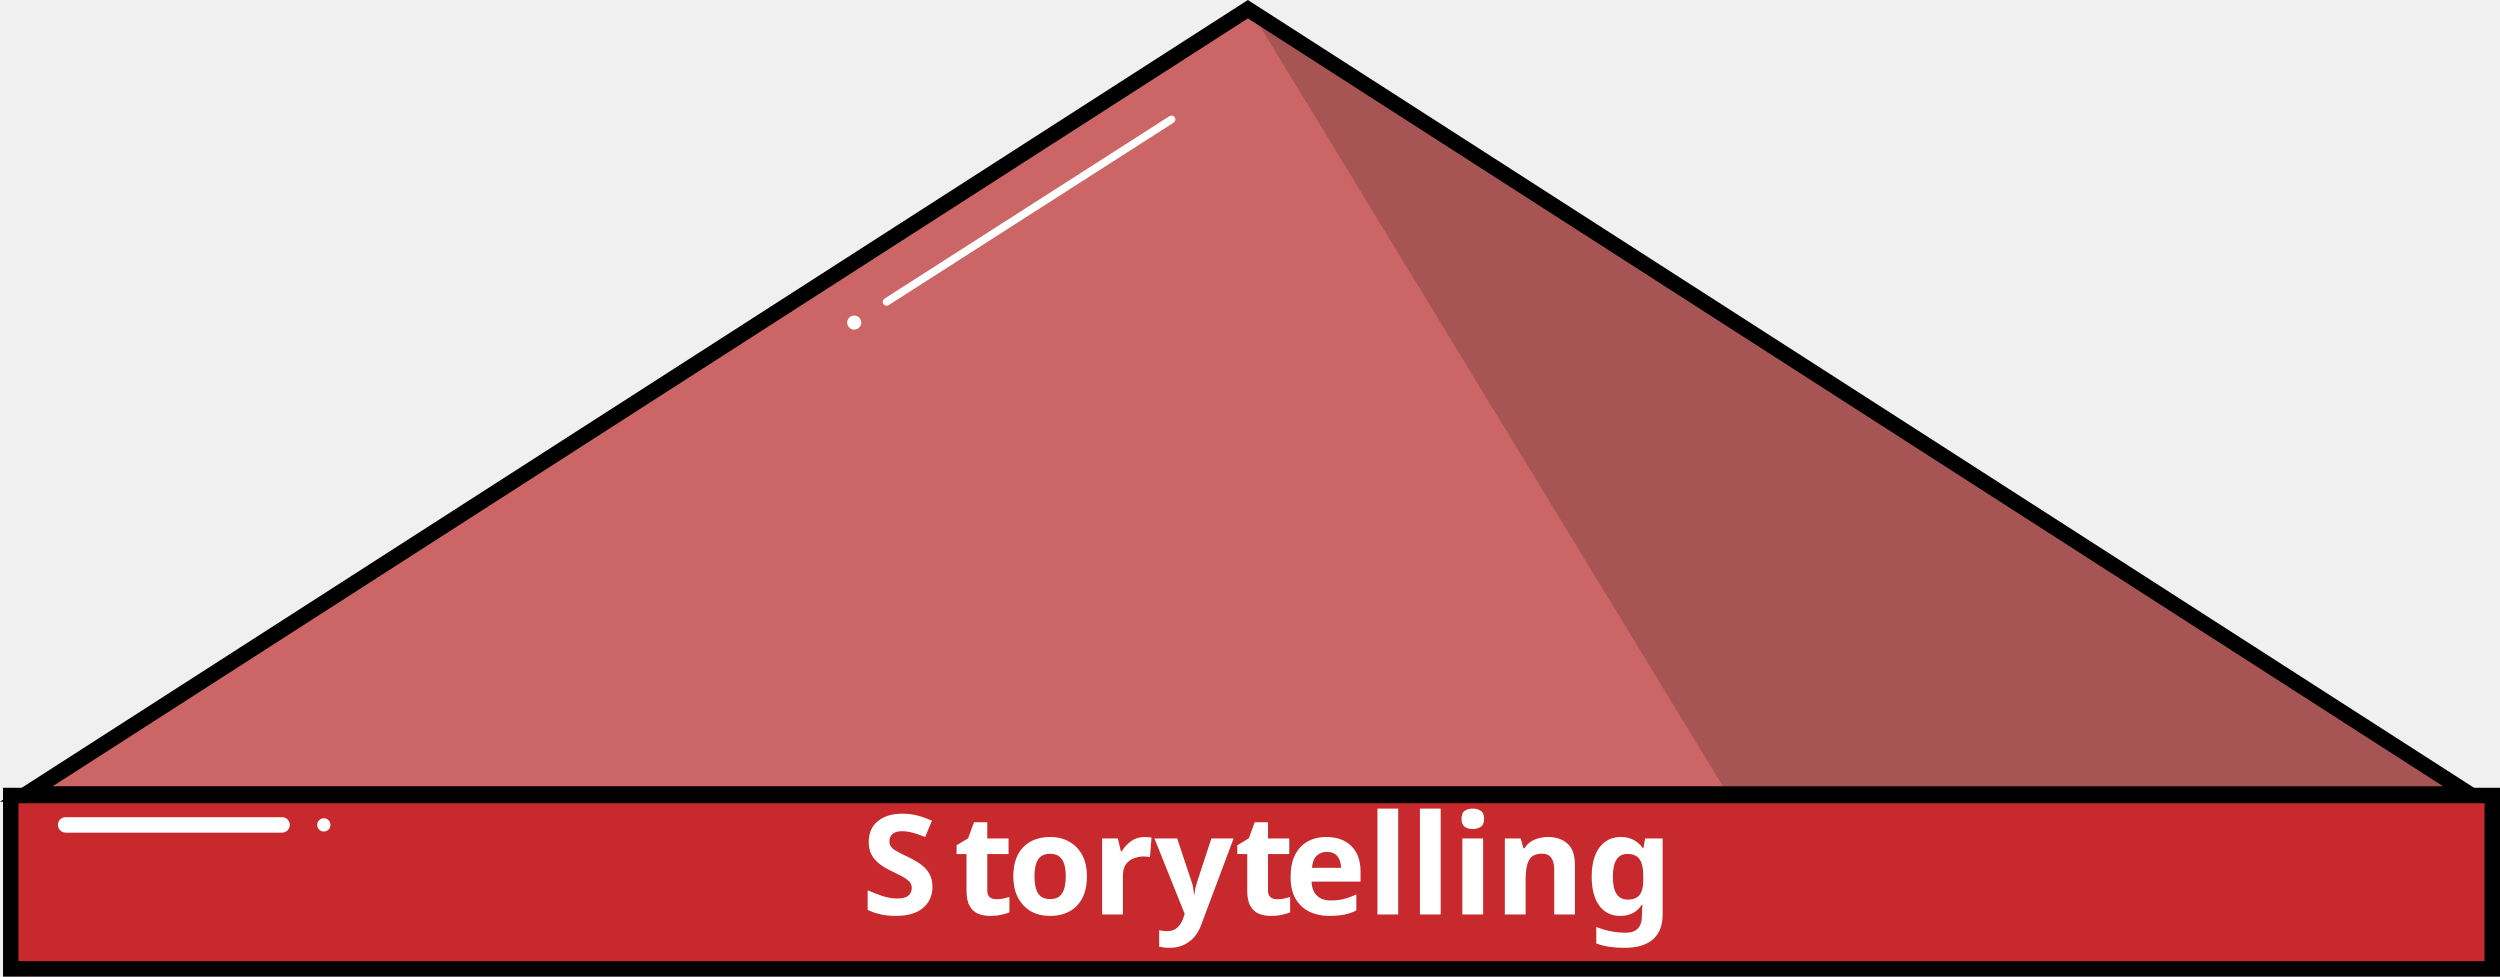
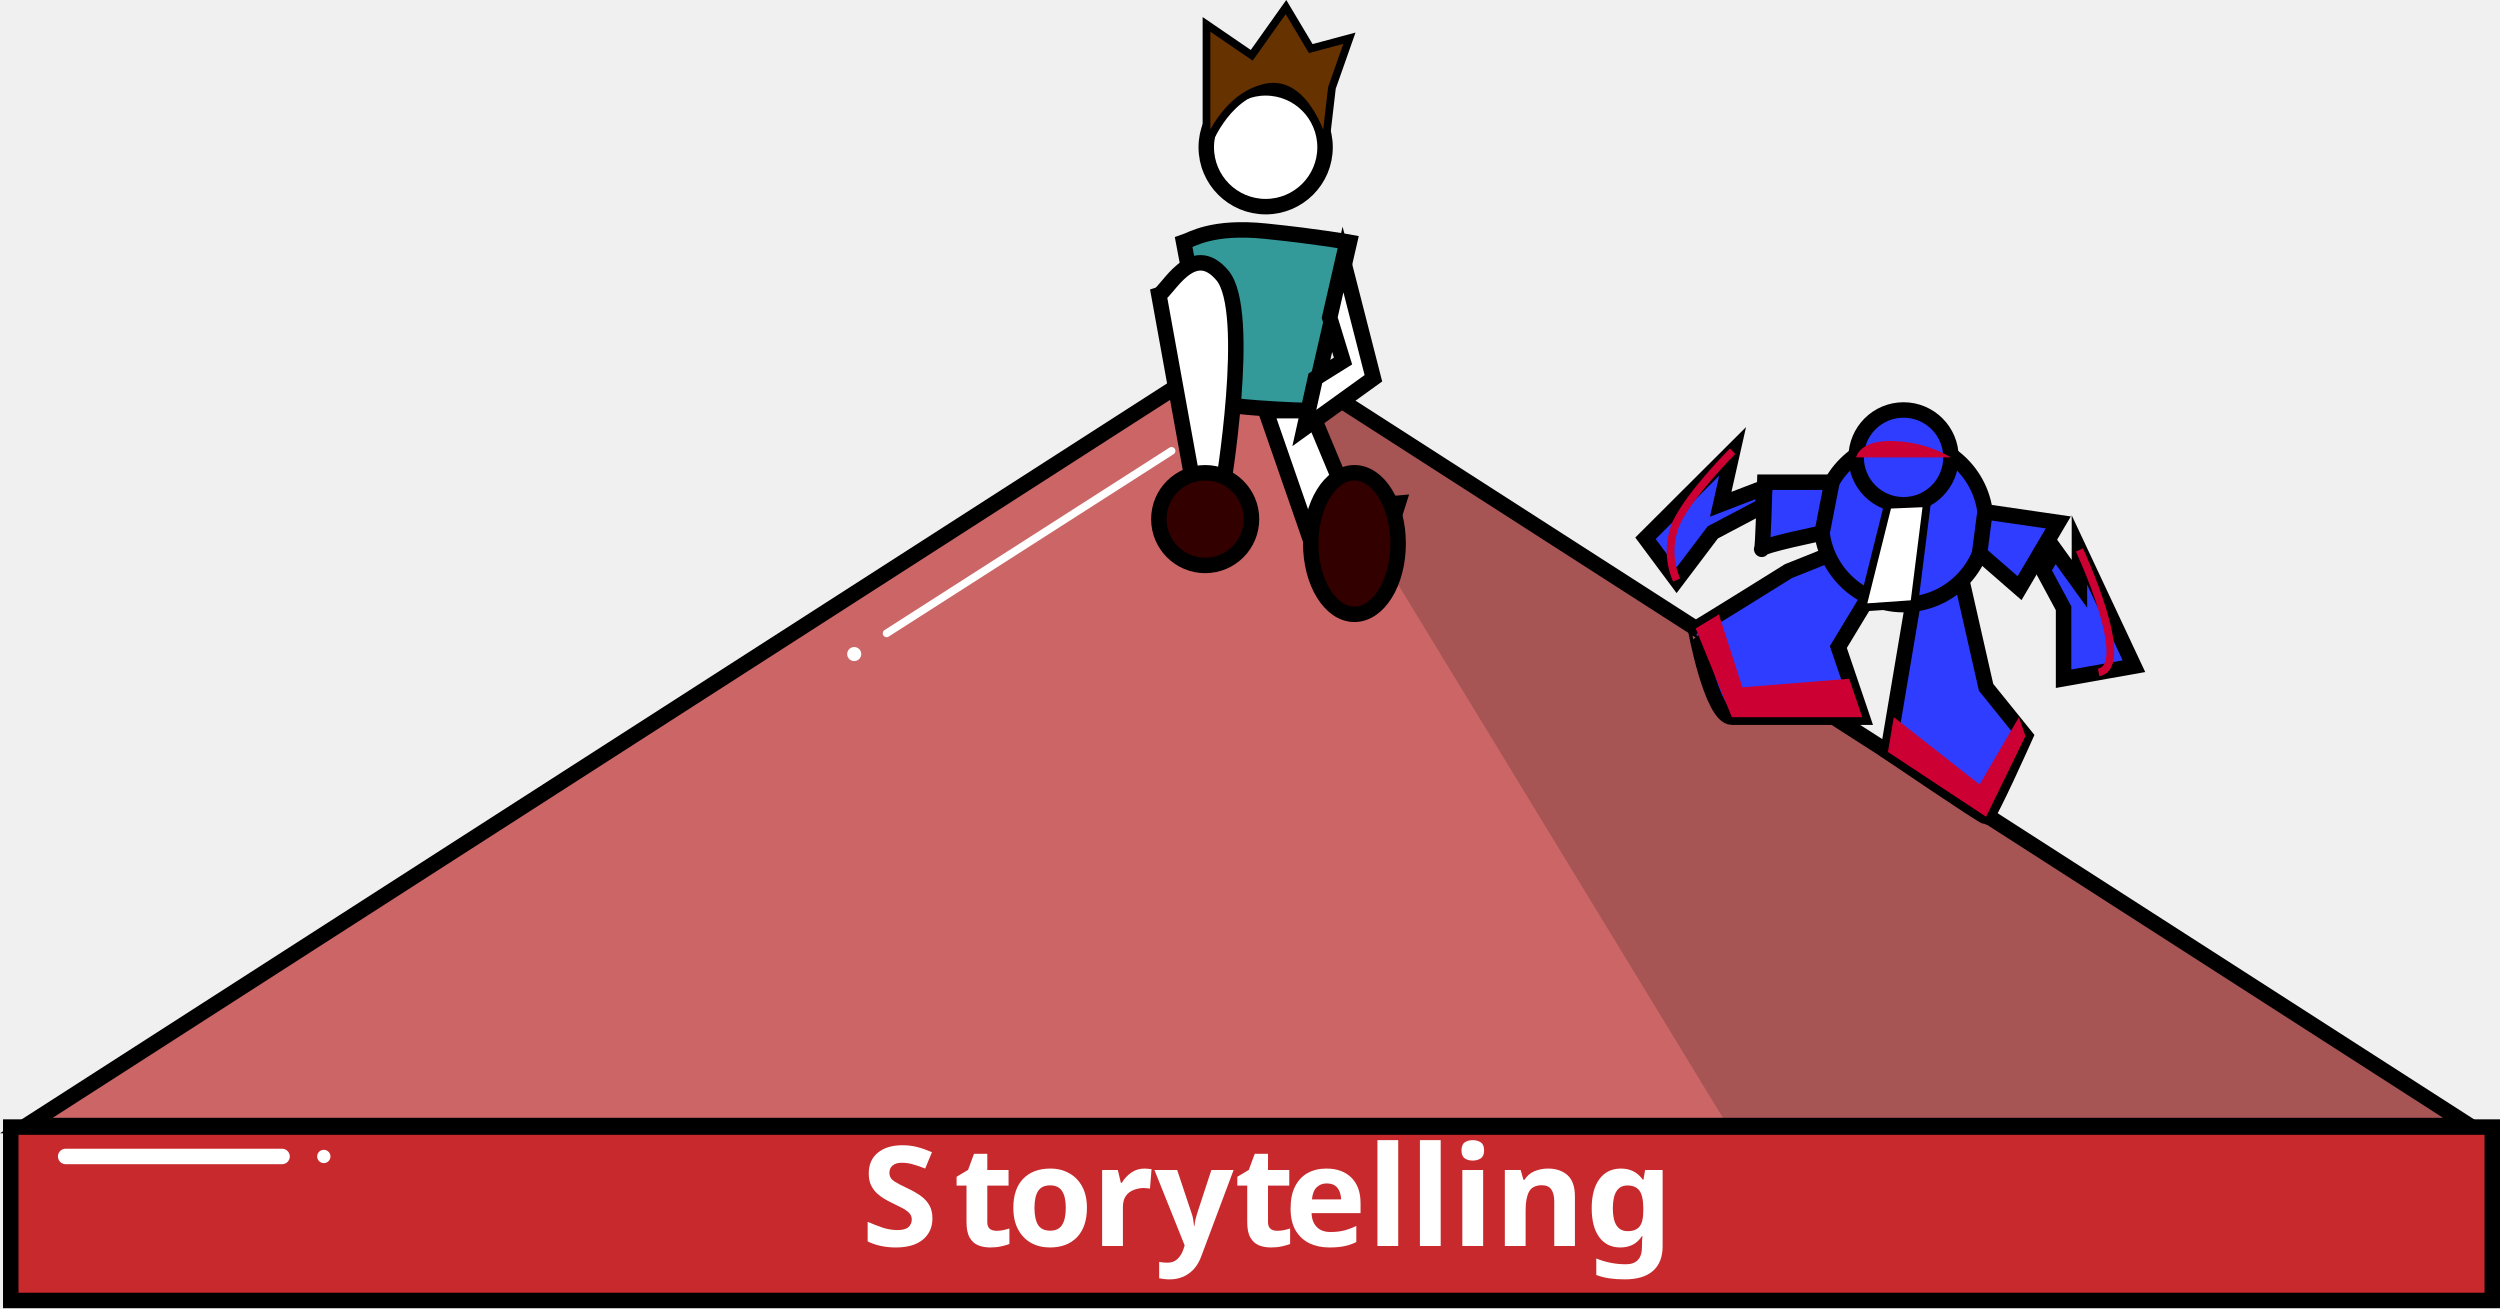
- <svg xmlns="http://www.w3.org/2000/svg" viewBox="0 0 323.25 126.29">
+ <svg xmlns="http://www.w3.org/2000/svg" viewBox="0 0 323.25 169.15">
  <defs>
-     <style>.cls-1{fill:#cb6566;}.cls-2{fill:#a75454;}.cls-3{fill:#c7292c;}.cls-4,.cls-5,.cls-6{fill:none;stroke-miterlimit:10;}.cls-4{stroke:#000;}.cls-4,.cls-6{stroke-width:2px;}.cls-5,.cls-6{stroke:#fff;stroke-linecap:round;}.cls-7,.cls-8{fill:#fff;}.cls-8{font-size:18px;font-family:Quicksand-Bold, Quicksand;font-weight:700;}.cls-9{letter-spacing:0em;}.cls-10{letter-spacing:-0.02em;}.cls-11{letter-spacing:-0.02em;}.cls-12{letter-spacing:-0.04em;}</style>
+     <style>.cls-1{fill:#cb6566;}.cls-2{fill:#a75454;}.cls-3{fill:#c7292c;}.cls-17,.cls-4,.cls-5,.cls-6{fill:none;}.cls-13,.cls-14,.cls-15,.cls-18,.cls-19,.cls-20,.cls-4{stroke:#000;}.cls-13,.cls-14,.cls-15,.cls-17,.cls-18,.cls-19,.cls-20,.cls-4,.cls-5,.cls-6{stroke-miterlimit:10;}.cls-13,.cls-14,.cls-15,.cls-20,.cls-4,.cls-6{stroke-width:2px;}.cls-5,.cls-6{stroke:#fff;stroke-linecap:round;}.cls-13,.cls-18,.cls-7,.cls-8{fill:#fff;}.cls-8{font-size:18px;font-family:Quicksand-Bold, Quicksand;font-weight:700;}.cls-9{letter-spacing:0em;}.cls-10{letter-spacing:-0.02em;}.cls-11{letter-spacing:-0.02em;}.cls-12{letter-spacing:-0.04em;}.cls-14{fill:#399;}.cls-15{fill:#2e3dff;}.cls-16{fill:#c03;}.cls-17{stroke:#c03;}.cls-19{fill:#630;}.cls-20{fill:#300;}</style>
  </defs>
  <g id="Layer_2" data-name="Layer 2">
    <g id="Layer_1-2" data-name="Layer 1">
-       <polygon class="cls-1" points="319.53 103.05 161.59 1.58 3.65 103.05 319.53 103.05" />
-       <polygon class="cls-2" points="319.76 103.05 161.82 1.58 223.62 103.05 319.76 103.05" />
-       <rect class="cls-3" x="0.93" y="102.41" width="321.32" height="22.88" />
-       <rect class="cls-4" x="1.39" y="102.86" width="320.86" height="22.42" />
-       <polygon class="cls-4" points="319.29 102.66 161.35 1.19 3.41 102.66 319.29 102.66" />
-       <line class="cls-5" x1="114.64" y1="39.03" x2="151.48" y2="15.44" />
-       <line class="cls-6" x1="8.49" y1="106.66" x2="36.47" y2="106.66" />
-       <circle class="cls-7" cx="41.87" cy="106.66" r="0.86" />
-       <circle class="cls-7" cx="110.45" cy="41.71" r="0.91" />
-       <text class="cls-8" transform="translate(111.36 118.24)">
+       <polygon class="cls-1" points="319.53 145.92 161.59 44.45 3.65 145.92 319.53 145.92" />
+       <polygon class="cls-2" points="319.76 145.92 161.82 44.45 223.62 145.92 319.76 145.92" />
+       <rect class="cls-3" x="0.93" y="145.27" width="321.32" height="22.88" />
+       <rect class="cls-4" x="1.39" y="145.73" width="320.86" height="22.42" />
+       <polygon class="cls-4" points="319.29 145.53 161.35 44.05 3.41 145.53 319.29 145.53" />
+       <line class="cls-5" x1="151.48" y1="58.3" x2="114.64" y2="81.89" />
+       <line class="cls-6" x1="8.49" y1="149.53" x2="36.47" y2="149.53" />
+       <circle class="cls-7" cx="41.87" cy="149.53" r="0.86" />
+       <circle class="cls-7" cx="110.45" cy="84.57" r="0.91" />
+       <text class="cls-8" transform="translate(111.36 161.11)">
        <tspan class="cls-9">S</tspan>
        <tspan class="cls-10" x="11.92" y="0">t</tspan>
        <tspan class="cls-11" x="18.85" y="0">o</tspan>
        <tspan x="29.74" y="0">ry</tspan>
        <tspan class="cls-12" x="48.22" y="0">t</tspan>
        <tspan x="54.7" y="0">elling</tspan>
      </text>
+       <circle class="cls-13" cx="163.65" cy="19.04" r="7.68" />
+       <path class="cls-14" d="M153.05,31.32c1.08-.36,3.7-2.14,10.6-1.43s10.83,1.43,10.83,1.43l-5,21.78s-14.17-.36-13.51-1.79S153.05,31.32,153.05,31.32Z" />
+       <path class="cls-13" d="M149.84,38.1c1.07-.36,4.29-7.14,8.21-2.5s0,27.85,0,27.85l-3.23,2.14Z" />
+       <polygon class="cls-13" points="163.65 53.1 171.33 75.23 176.98 77.02 180.79 65.06 174.7 65.59 169.48 53.1 163.65 53.1" />
+       <polygon class="cls-13" points="173.65 33.55 177.58 48.91 168.65 55.34 170.08 48.91 173.65 46.68 171.93 41.07 173.65 33.55" />
+       <path class="cls-15" d="M240.59,70.1l-9.35,3.75s-11.93,7.44-12,7.41,2.1,11.47,4.68,11.47h16.86l-3.08-9.07,6.4-10.58Z" />
+       <path class="cls-15" d="M248.34,72.13l-4.23,25.1s12.27,8.35,12.69,8.38,5.09-10.43,5.09-10.43l-5.09-6.31L253,72.13Z" />
+       <circle class="cls-15" cx="246.13" cy="67.55" r="10.63" />
+       <circle class="cls-15" cx="246.13" cy="59.14" r="6.13" />
+       <path class="cls-15" d="M236.87,62.35h-8.68s-.24,9.12-.41,8.66,7.81-2.08,7.81-2.08Z" />
+       <polygon class="cls-15" points="256.66 66.17 255.96 71.55 261.13 76.05 266.14 67.55 256.66 66.17" />
+       <polygon class="cls-15" points="265.71 71.11 268.87 75.49 268.87 71.11 275.92 86.14 266.82 87.76 266.82 84 266.82 78.65 264.17 73.73 265.71 71.11" />
+       <polygon class="cls-15" points="228.19 63.01 222.49 65.2 224.03 58.36 212.76 69.6 216.79 75.02 221.46 68.84 227.88 65.45 228.19 63.01" />
+       <path class="cls-16" d="M240,59.14s.35-2.24,4.75-2.12a15.8,15.8,0,0,1,7.52,2.12" />
+       <polygon class="cls-16" points="219.25 81.26 223.93 92.73 240.79 92.73 239.1 87.76 225.29 88.87 222.25 79.44 219.25 81.26" />
+       <polygon class="cls-16" points="261.05 92.73 261.89 95.18 256.8 105.61 244.11 97.23 244.87 92.73 255.96 101.44 261.05 92.73" />
+       <path class="cls-17" d="M216.79,75a9.3,9.3,0,0,1,0-7.47c1.8-3.76,7.24-9.19,7.24-9.19" />
+       <path class="cls-17" d="M268.87,71.11s7,15,2.48,15.84" />
+       <polygon class="cls-18" points="244.11 65.27 240.79 78.56 247.51 78.09 249.15 65.06 244.11 65.27" />
+       <path class="cls-19" d="M156,19V3.15l5.85,4L166.28.91l3.2,5.37,5-1.34-2.26,6.42L171.33,19s-2.25-8.87-7.68-7.68S156,19,156,19Z" />
+       <circle class="cls-20" cx="155.83" cy="67.12" r="5.99" />
+       <ellipse class="cls-20" cx="175.13" cy="70.28" rx="5.65" ry="9.15" />
    </g>
  </g>
</svg>
